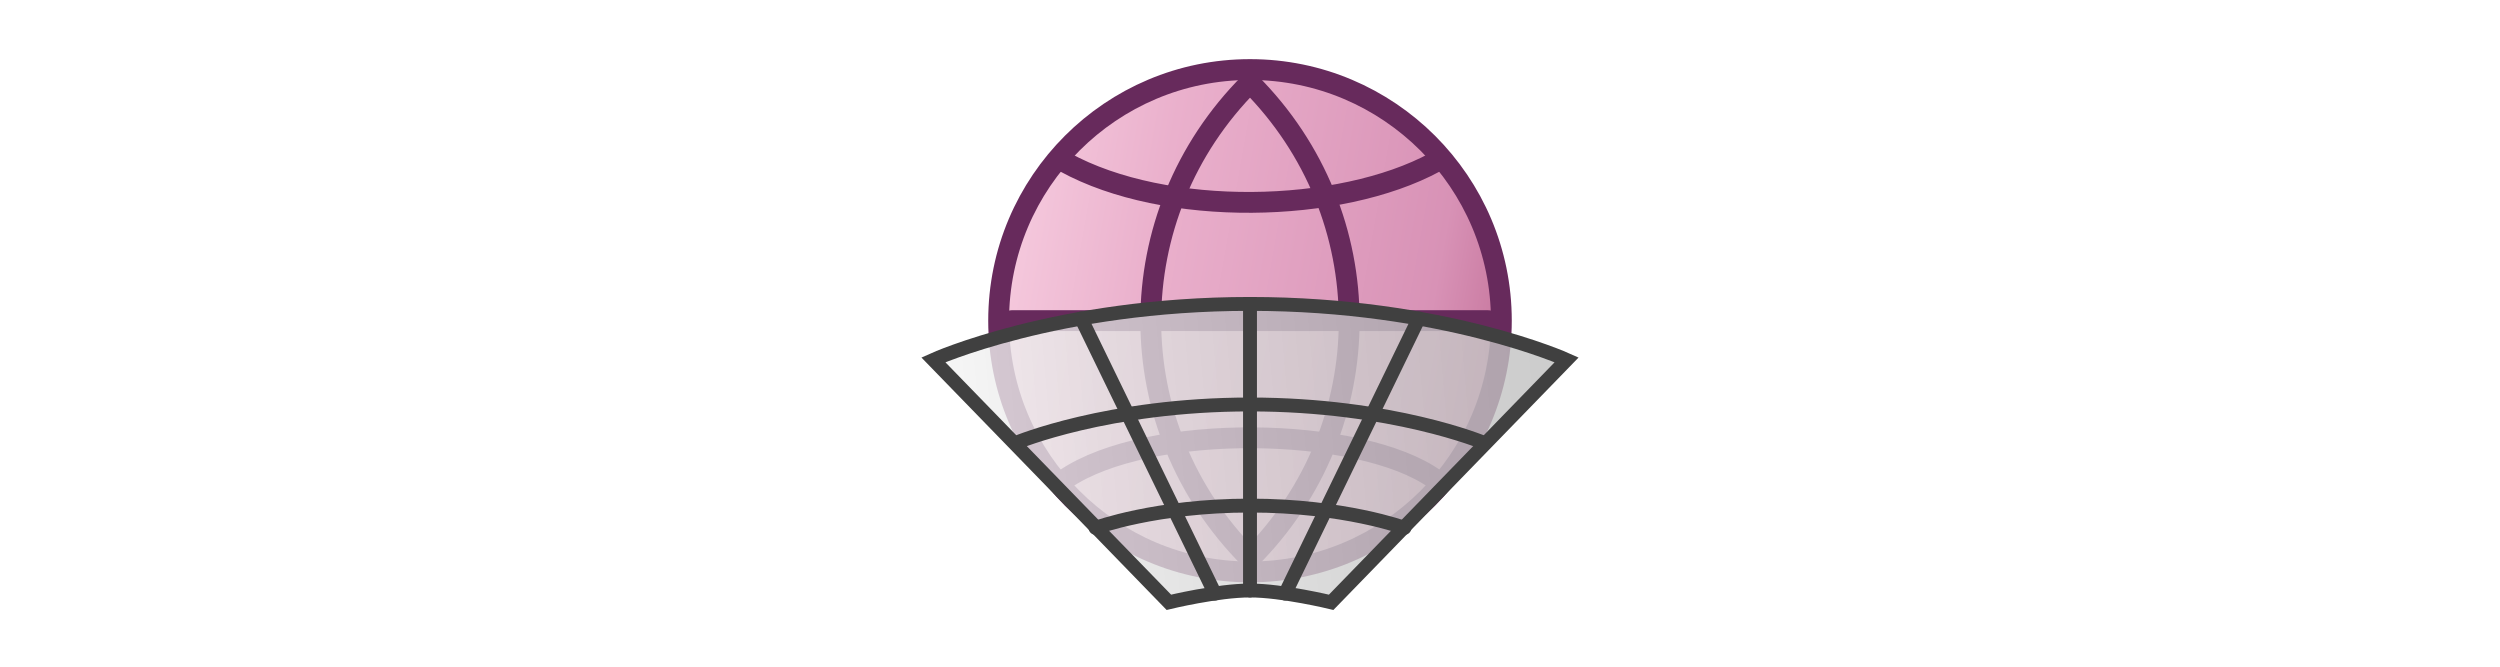
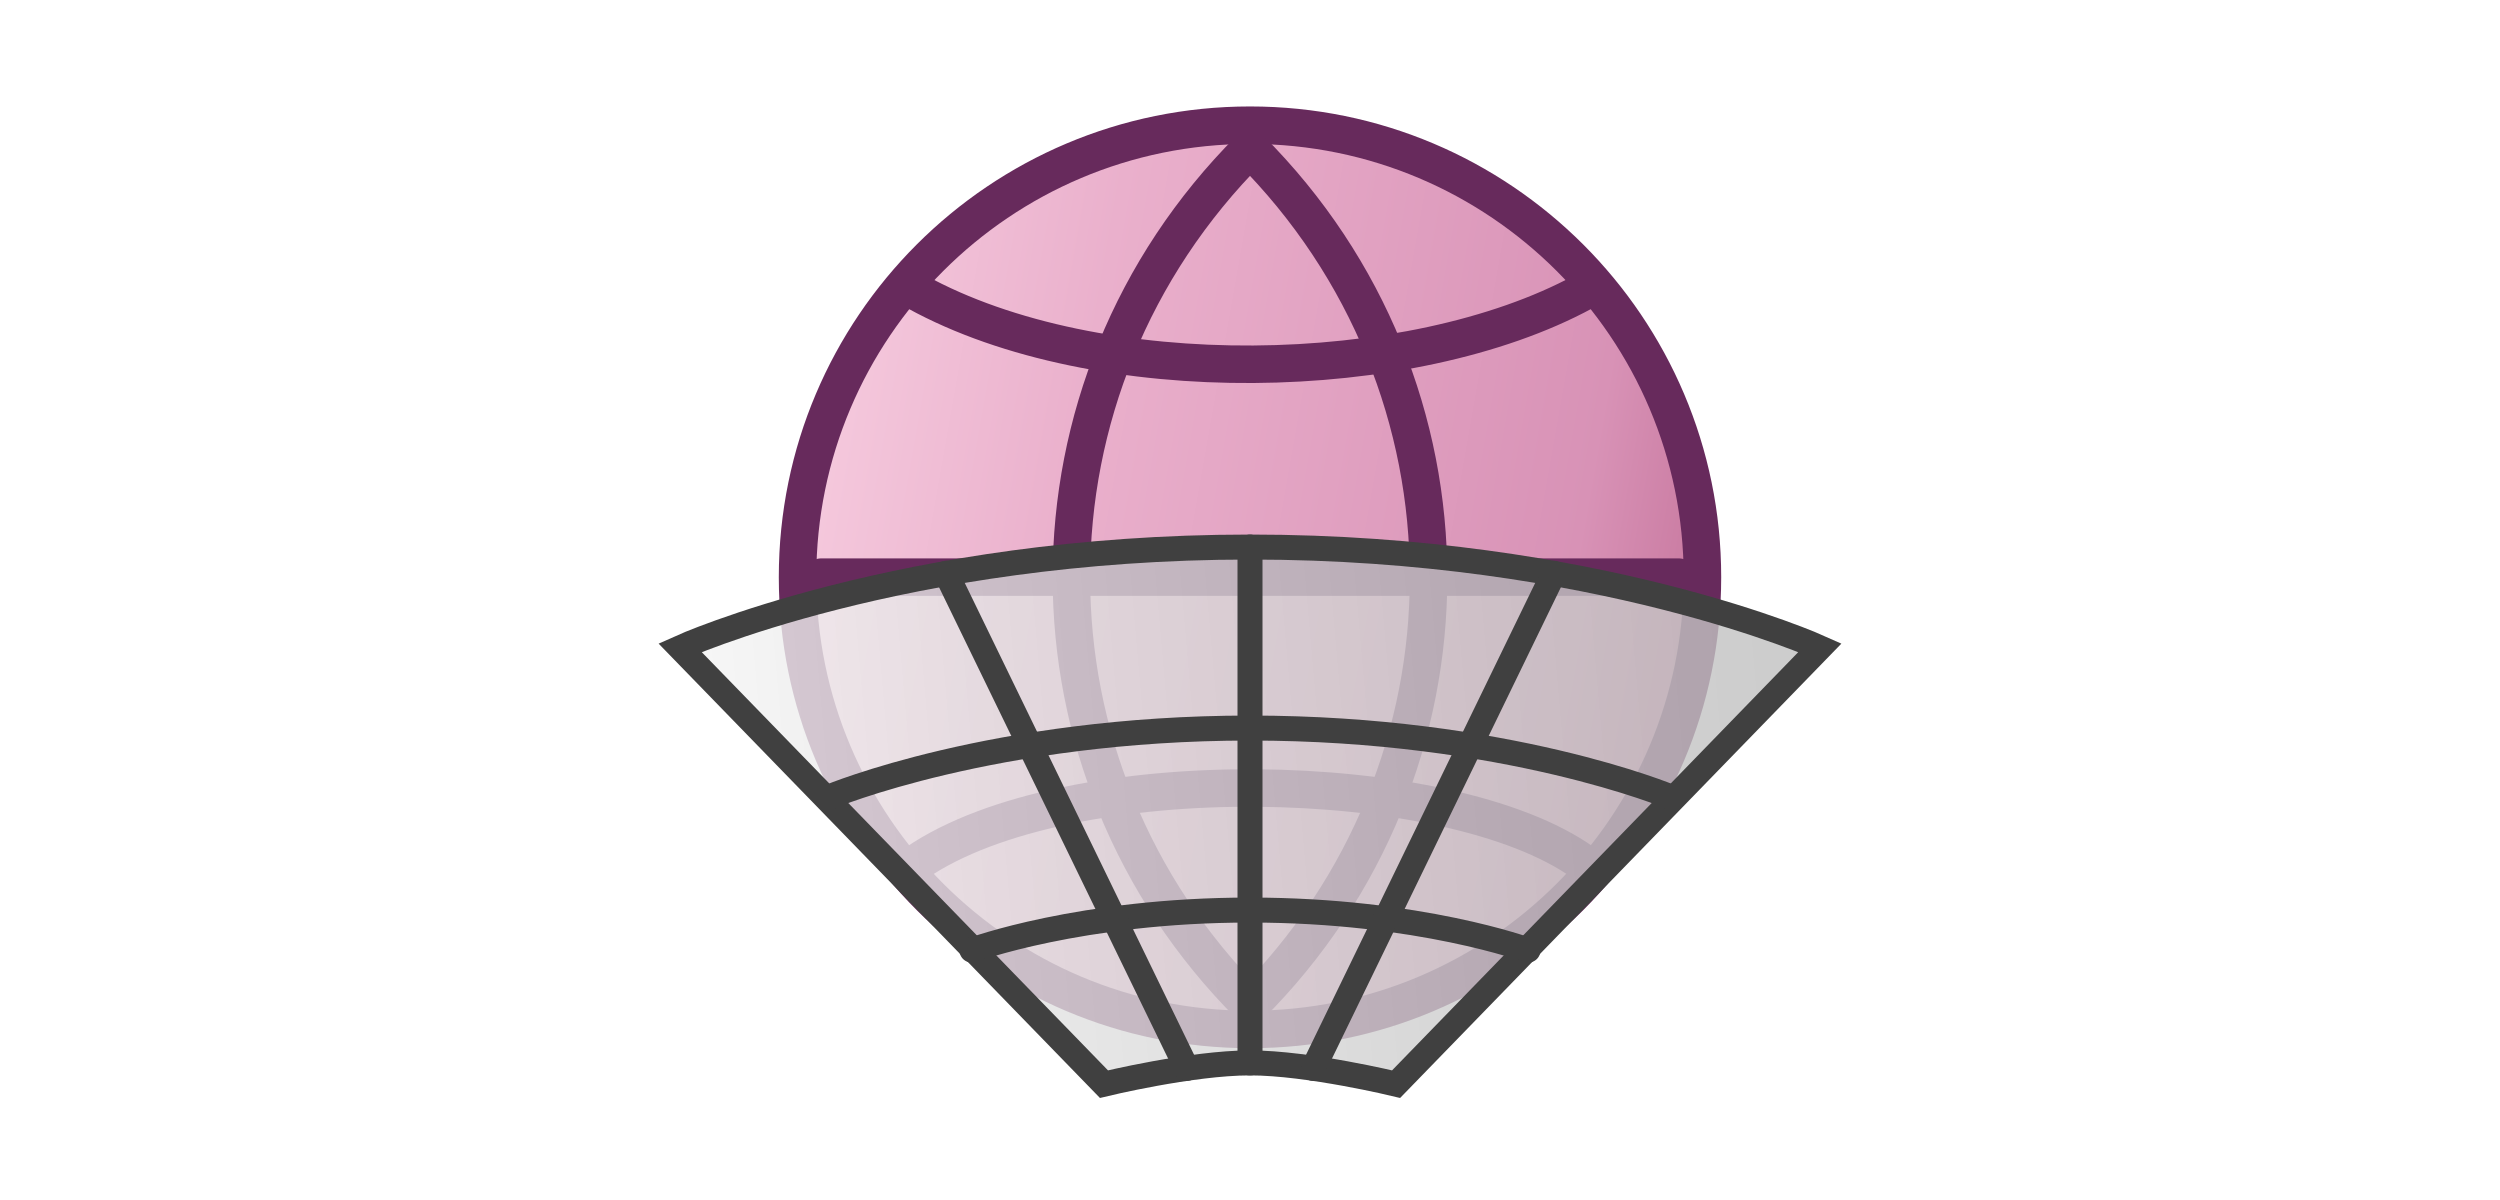
- <svg xmlns="http://www.w3.org/2000/svg" enable-background="new 0 0 90 24" height="192" viewBox="0 0 90 24" width="720">
+ <svg xmlns="http://www.w3.org/2000/svg" enable-background="new 0 0 50 24" height="192" viewBox="0 0 50 24" width="400">
  <defs>
    <linearGradient id="a" gradientUnits="userSpaceOnUse" x1="3.086" x2="20.912" y1="14.025" y2="10.882">
      <stop offset="0" stop-color="#f5c9dd" />
      <stop offset=".286" stop-color="#eab0cc" />
      <stop offset=".852" stop-color="#d892b6" />
      <stop offset="1" stop-color="#c8789f" />
    </linearGradient>
    <linearGradient id="b" gradientUnits="userSpaceOnUse" x1=".983" x2="23.611" y1="6.665" y2="8.644">
      <stop offset="0" stop-color="#f5f5f5" />
      <stop offset=".25" stop-color="#e4e4e4" />
      <stop offset=".722" stop-color="#c9c9c9" />
      <stop offset="1" stop-color="#bfbfbf" />
    </linearGradient>
  </defs>
-   <g transform="translate(33,0)">
+   <g transform="translate(13,0)">
    <g transform="scale(1, -1) translate(0, -24)" stroke-linecap="round">
      <g stroke="#672a5c">
        <path d="m 21.049 12.457 c 0 4.987 -4.054 9.039 -9.049 9.039 -4.998 0 -9.049 -4.052 -9.049 -9.039 0 -4.995 4.052 -9.046 9.049 -9.046 4.995 0 9.049 4.051 9.049 9.046 z" fill="url(#a)" stroke-linejoin="round" stroke-width=".75" />
        <path d="m 12 3.887 c 4.762 4.763 4.762 12.37 0 17.135" fill="none" stroke-linejoin="round" stroke-width=".75" />
        <path d="m 12 3.887 c -4.763 4.763 -4.763 12.37 0 17.135" fill="none" stroke-linejoin="round" stroke-width=".75" />
        <path d="m 3.427 12.457 h 17.146" fill="none" stroke-linejoin="round" stroke-width=".75" />
        <path d="m 18.667 6.745 c -2.675 1.918 -10.309 2.067 -13.335 0" fill="none" stroke-linejoin="round" stroke-width=".75" />
        <path d="m 18.667 18.163 c -3.447 -1.867 -9.708 -1.995 -13.335 0" fill="none" stroke-linejoin="round" stroke-width=".75" />
      </g>
      <path d="m 23.4 11.046 s -4.453 2.013 -11.4 2.013 c -6.948 0 -11.4 -2.013 -11.4 -2.013 l 8.479 -8.729 s 1.75 .425 2.921 .425 2.922 -.425 2.922 -.425 z" fill="url(#b)" fill-opacity=".8" stroke="#404040" stroke-width=".5" />
      <path d="m 12 13.059 v -5.747 -4.571" fill="none" stroke="#404040" stroke-linejoin="round" stroke-width=".5" />
      <path d="m 20.41 8.064 s -3.283 1.375 -8.41 1.375 c -5.126 0 -8.41 -1.375 -8.41 -1.375" fill="none" stroke="#404040" stroke-linejoin="round" stroke-width=".5" />
      <path d="m 17.561 4.997 s -2.17 .802 -5.561 .802 c -3.39 0 -5.562 -.802 -5.562 -.802" fill="none" stroke="#404040" stroke-linejoin="round" stroke-width=".5" />
      <path d="m 13.266 2.632 4.81 9.903" fill="none" stroke="#404040" stroke-linejoin="round" stroke-width=".5" />
      <path d="m 10.736 2.632 -4.813 9.903" fill="none" stroke="#404040" stroke-linejoin="round" stroke-width=".5" />
    </g>
  </g>
</svg>
